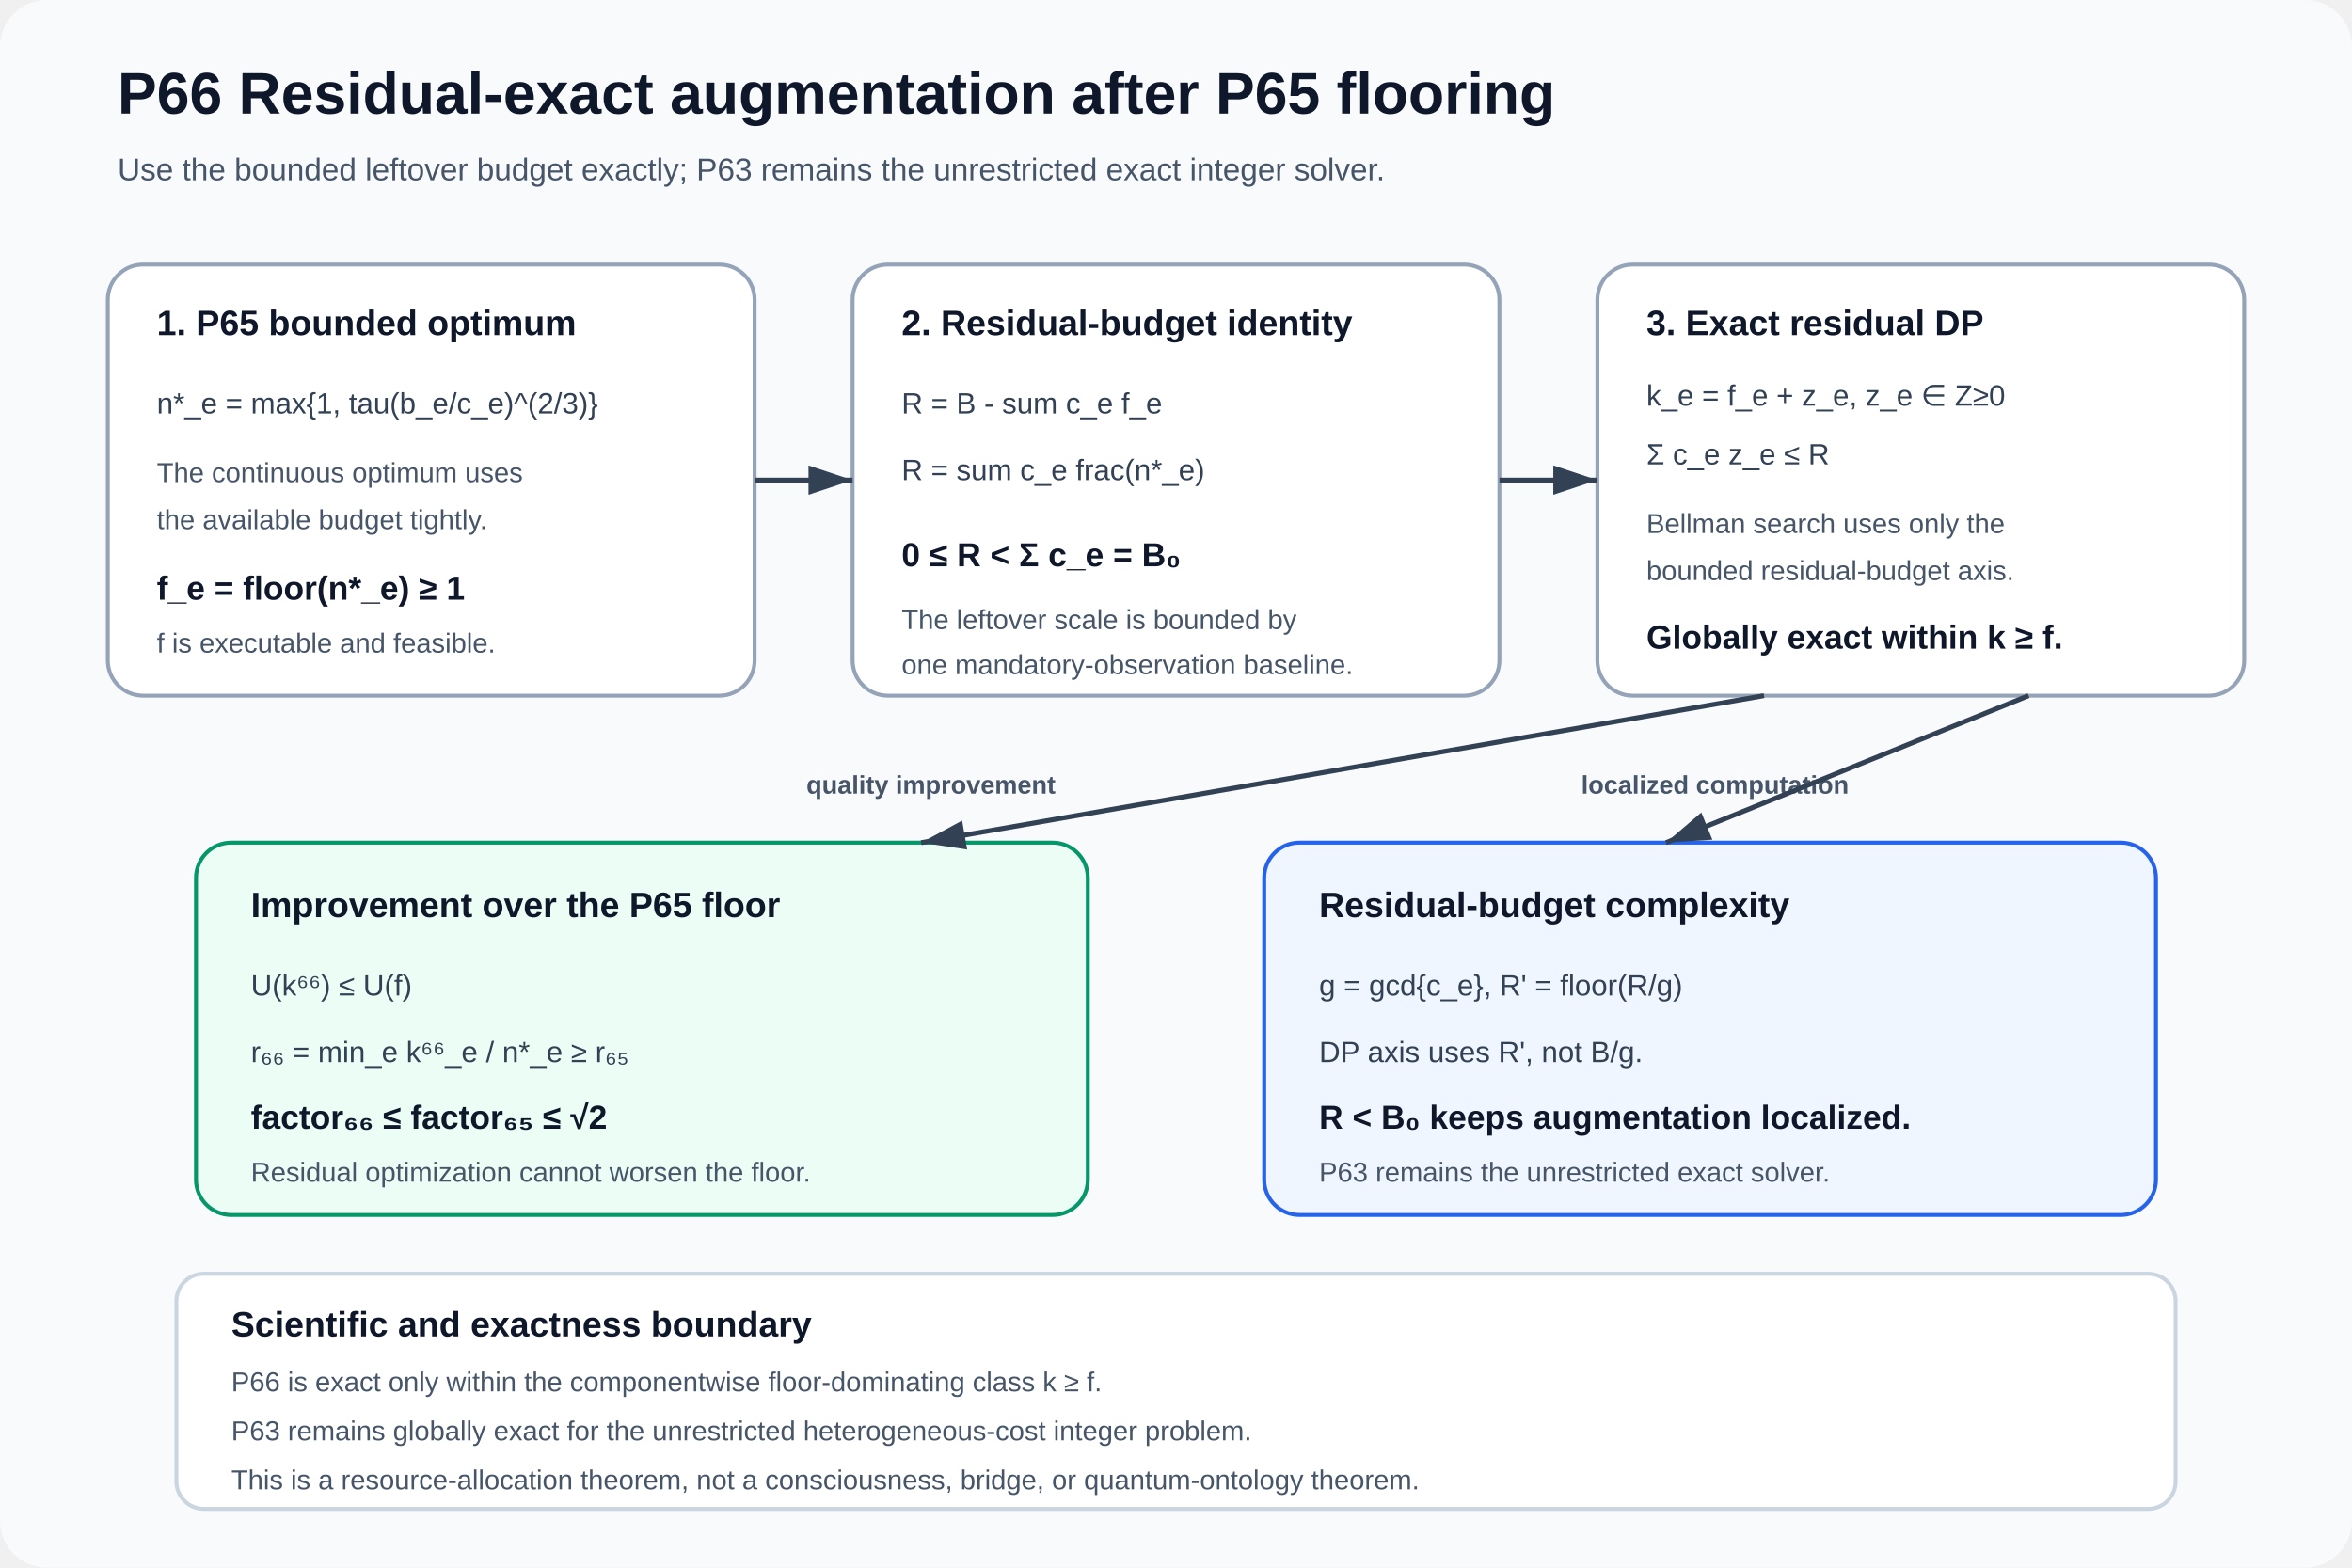
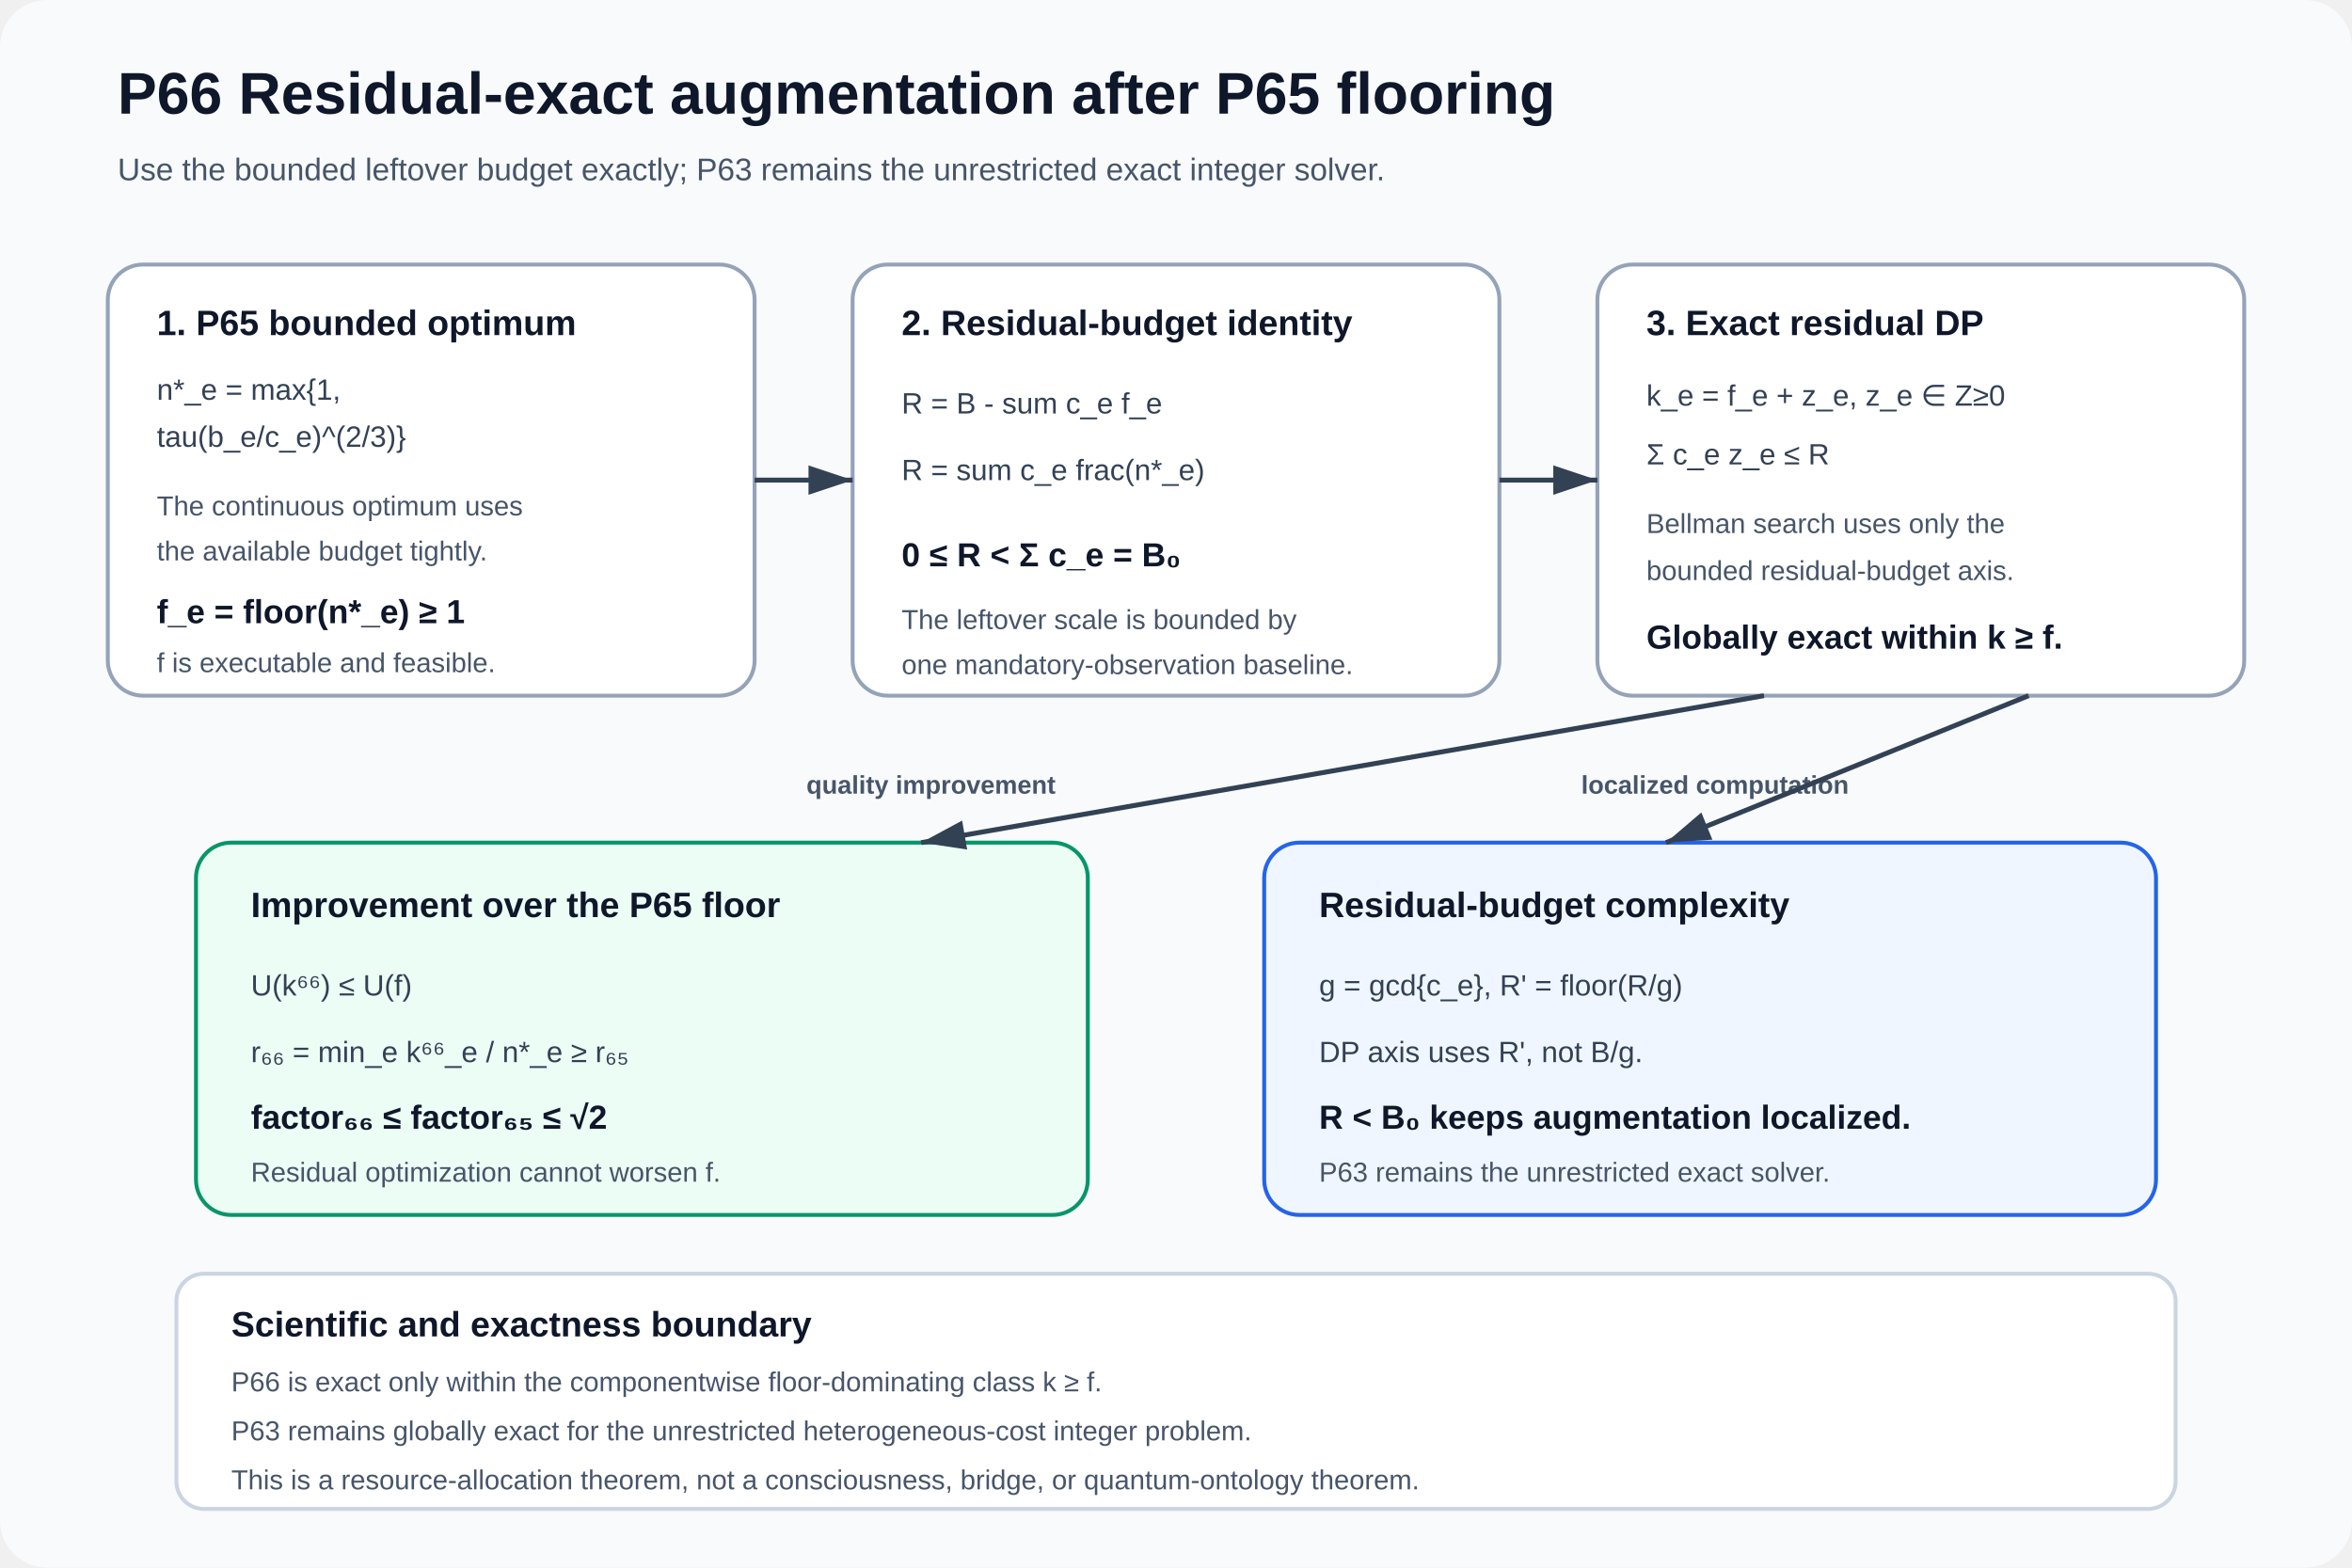
<svg xmlns="http://www.w3.org/2000/svg" width="1200" height="800" viewBox="0 0 1200 800" role="img" aria-labelledby="title desc">
  <defs>
    <marker id="arrow" markerWidth="10" markerHeight="10" refX="9" refY="3" orient="auto" markerUnits="strokeWidth">
      <path d="M0,0 L0,6 L9,3 z" fill="#334155" />
    </marker>
    <style>
      .title{font:700 30px Arial,sans-serif;fill:#0f172a}
      .subtitle{font:400 16px Arial,sans-serif;fill:#475569}
      .head{font:700 18px Arial,sans-serif;fill:#0f172a}
      .copy{font:400 15px Arial,sans-serif;fill:#334155}
      .small{font:400 14px Arial,sans-serif;fill:#475569}
      .strong{font:700 17px Arial,sans-serif;fill:#0f172a}
      .route{font:700 13px Arial,sans-serif;fill:#475569}
      .arrow{stroke:#334155;stroke-width:2.5;fill:none;marker-end:url(#arrow)}
    </style>
  </defs>
  <rect x="0" y="0" width="1200" height="800" rx="24" fill="#f8fafc" />
  <text x="60" y="58" class="title">P66  Residual-exact augmentation after P65 flooring</text>
  <text x="60" y="92" class="subtitle">Use the bounded leftover budget exactly; P63 remains the unrestricted exact integer solver.</text>
  <g id="block-continuous" data-x="55" data-y="135" data-w="330" data-h="220">
    <rect x="55" y="135" width="330" height="220" rx="18" fill="#ffffff" stroke="#94a3b8" stroke-width="2" />
    <text x="80" y="171" class="head">1. P65 bounded optimum</text>
-     <text x="80" y="211" class="copy">n*_e = max{1, tau(b_e/c_e)^(2/3)}</text>
-     <text x="80" y="246" class="small">The continuous optimum uses</text>
-     <text x="80" y="270" class="small">the available budget tightly.</text>
-     <text x="80" y="306" class="strong">f_e = floor(n*_e) ≥ 1</text>
-     <text x="80" y="333" class="small">f is executable and feasible.</text>
+     <text x="80" y="204" class="copy">n*_e = max{1,</text>
+     <text x="80" y="228" class="copy">tau(b_e/c_e)^(2/3)}</text>
+     <text x="80" y="263" class="small">The continuous optimum uses</text>
+     <text x="80" y="286" class="small">the available budget tightly.</text>
+     <text x="80" y="318" class="strong">f_e = floor(n*_e) ≥ 1</text>
+     <text x="80" y="343" class="small">f is executable and feasible.</text>
  </g>
  <g id="block-residual" data-x="435" data-y="135" data-w="330" data-h="220">
    <rect x="435" y="135" width="330" height="220" rx="18" fill="#ffffff" stroke="#94a3b8" stroke-width="2" />
    <text x="460" y="171" class="head">2. Residual-budget identity</text>
    <text x="460" y="211" class="copy">R = B - sum c_e f_e</text>
    <text x="460" y="245" class="copy">R = sum c_e frac(n*_e)</text>
    <text x="460" y="289" class="strong">0 ≤ R &lt; Σ c_e = B₀</text>
    <text x="460" y="321" class="small">The leftover scale is bounded by</text>
    <text x="460" y="344" class="small">one mandatory-observation baseline.</text>
  </g>
  <g id="block-dp" data-x="815" data-y="135" data-w="330" data-h="220">
    <rect x="815" y="135" width="330" height="220" rx="18" fill="#ffffff" stroke="#94a3b8" stroke-width="2" />
    <text x="840" y="171" class="head">3. Exact residual DP</text>
    <text x="840" y="207" class="copy">k_e = f_e + z_e,  z_e ∈ Z≥0</text>
    <text x="840" y="237" class="copy">Σ c_e z_e ≤ R</text>
    <text x="840" y="272" class="small">Bellman search uses only the</text>
    <text x="840" y="296" class="small">bounded residual-budget axis.</text>
    <text x="840" y="331" class="strong">Globally exact within k ≥ f.</text>
  </g>
  <line id="arrow-1" class="arrow" x1="385" y1="245" x2="435" y2="245" data-source="block-continuous" data-target="block-residual" />
  <line id="arrow-2" class="arrow" x1="765" y1="245" x2="815" y2="245" data-source="block-residual" data-target="block-dp" />
  <text x="475" y="405" class="route" text-anchor="middle">quality improvement</text>
  <text x="875" y="405" class="route" text-anchor="middle">localized computation</text>
  <g id="block-improvement" data-x="100" data-y="430" data-w="455" data-h="190">
    <rect x="100" y="430" width="455" height="190" rx="18" fill="#ecfdf5" stroke="#059669" stroke-width="2" />
    <text x="128" y="468" class="head">Improvement over the P65 floor</text>
    <text x="128" y="508" class="copy">U(k⁶⁶) ≤ U(f)</text>
    <text x="128" y="542" class="copy">r₆₆ = min_e k⁶⁶_e / n*_e ≥ r₆₅</text>
    <text x="128" y="576" class="strong">factor₆₆ ≤ factor₆₅ ≤ √2</text>
-     <text x="128" y="603" class="small">Residual optimization cannot worsen the floor.</text>
+     <text x="128" y="603" class="small">Residual optimization cannot worsen f.</text>
  </g>
  <g id="block-complexity" data-x="645" data-y="430" data-w="455" data-h="190">
    <rect x="645" y="430" width="455" height="190" rx="18" fill="#eff6ff" stroke="#2563eb" stroke-width="2" />
    <text x="673" y="468" class="head">Residual-budget complexity</text>
    <text x="673" y="508" class="copy">g = gcd{c_e},  R' = floor(R/g)</text>
    <text x="673" y="542" class="copy">DP axis uses R', not B/g.</text>
    <text x="673" y="576" class="strong">R &lt; B₀ keeps augmentation localized.</text>
    <text x="673" y="603" class="small">P63 remains the unrestricted exact solver.</text>
  </g>
  <line id="arrow-3" class="arrow" x1="900" y1="355" x2="470" y2="430" data-source="block-dp" data-target="block-improvement" />
  <line id="arrow-4" class="arrow" x1="1035" y1="355" x2="850" y2="430" data-source="block-dp" data-target="block-complexity" />
  <g id="block-boundary" data-x="90" data-y="650" data-w="1020" data-h="120">
    <rect x="90" y="650" width="1020" height="120" rx="14" fill="#ffffff" stroke="#cbd5e1" stroke-width="2" />
    <text x="118" y="682" class="head">Scientific and exactness boundary</text>
    <text x="118" y="710" class="small">P66 is exact only within the componentwise floor-dominating class k ≥ f.</text>
    <text x="118" y="735" class="small">P63 remains globally exact for the unrestricted heterogeneous-cost integer problem.</text>
    <text x="118" y="760" class="small">This is a resource-allocation theorem, not a consciousness, bridge, or quantum-ontology theorem.</text>
  </g>
</svg>
